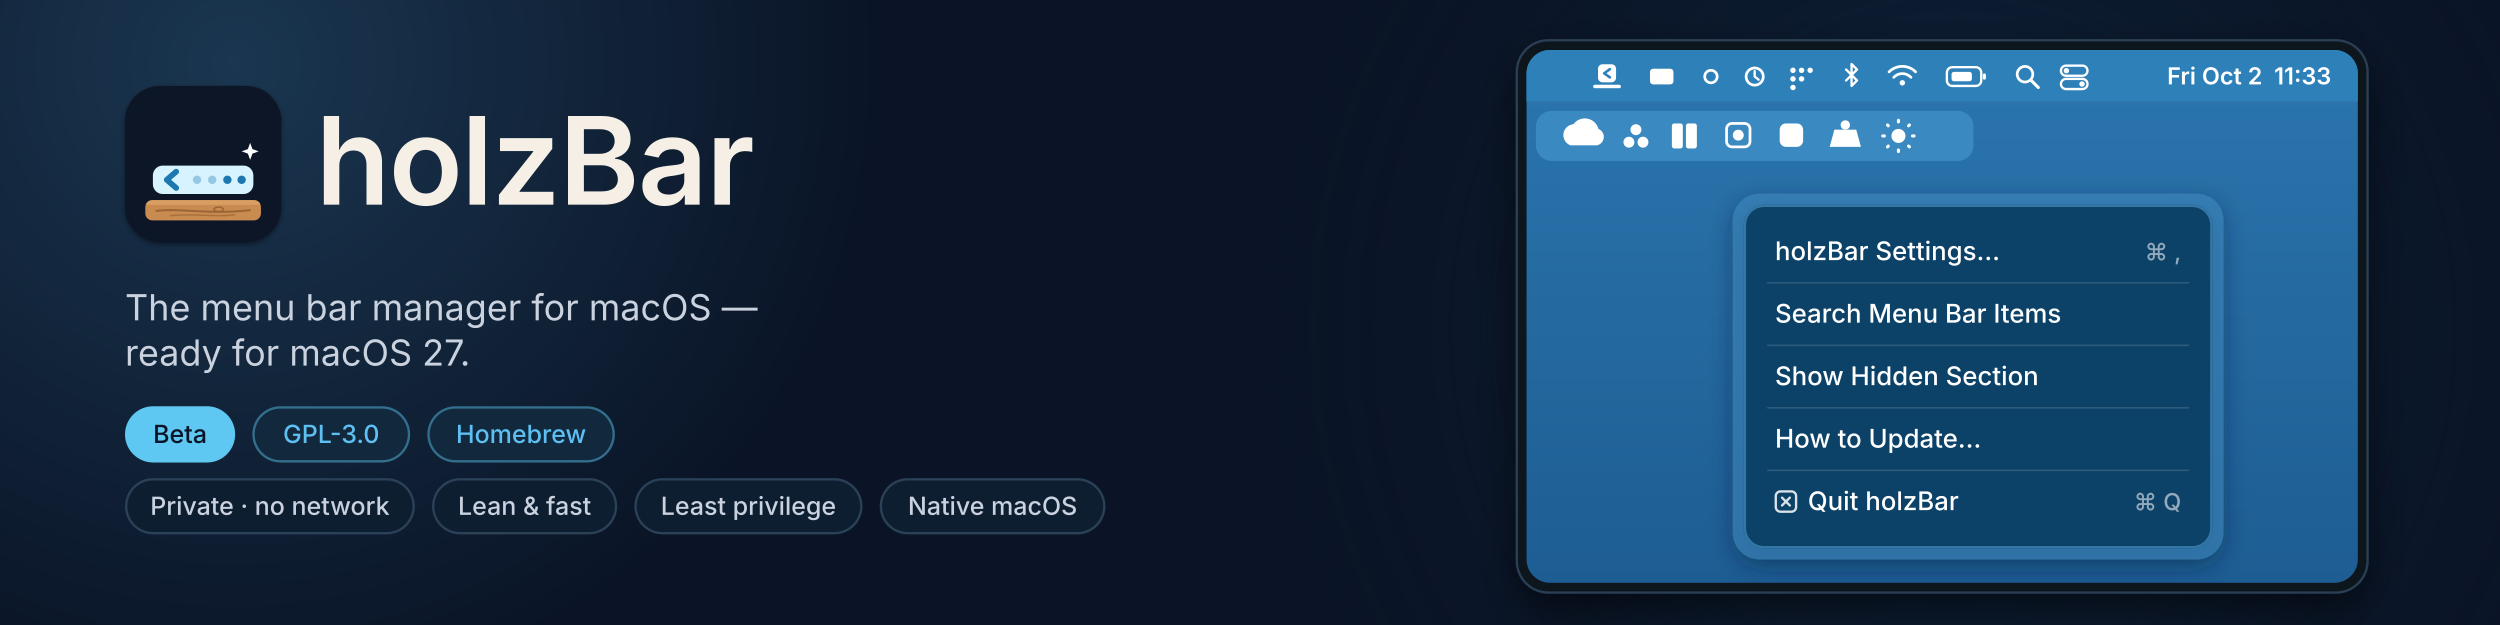
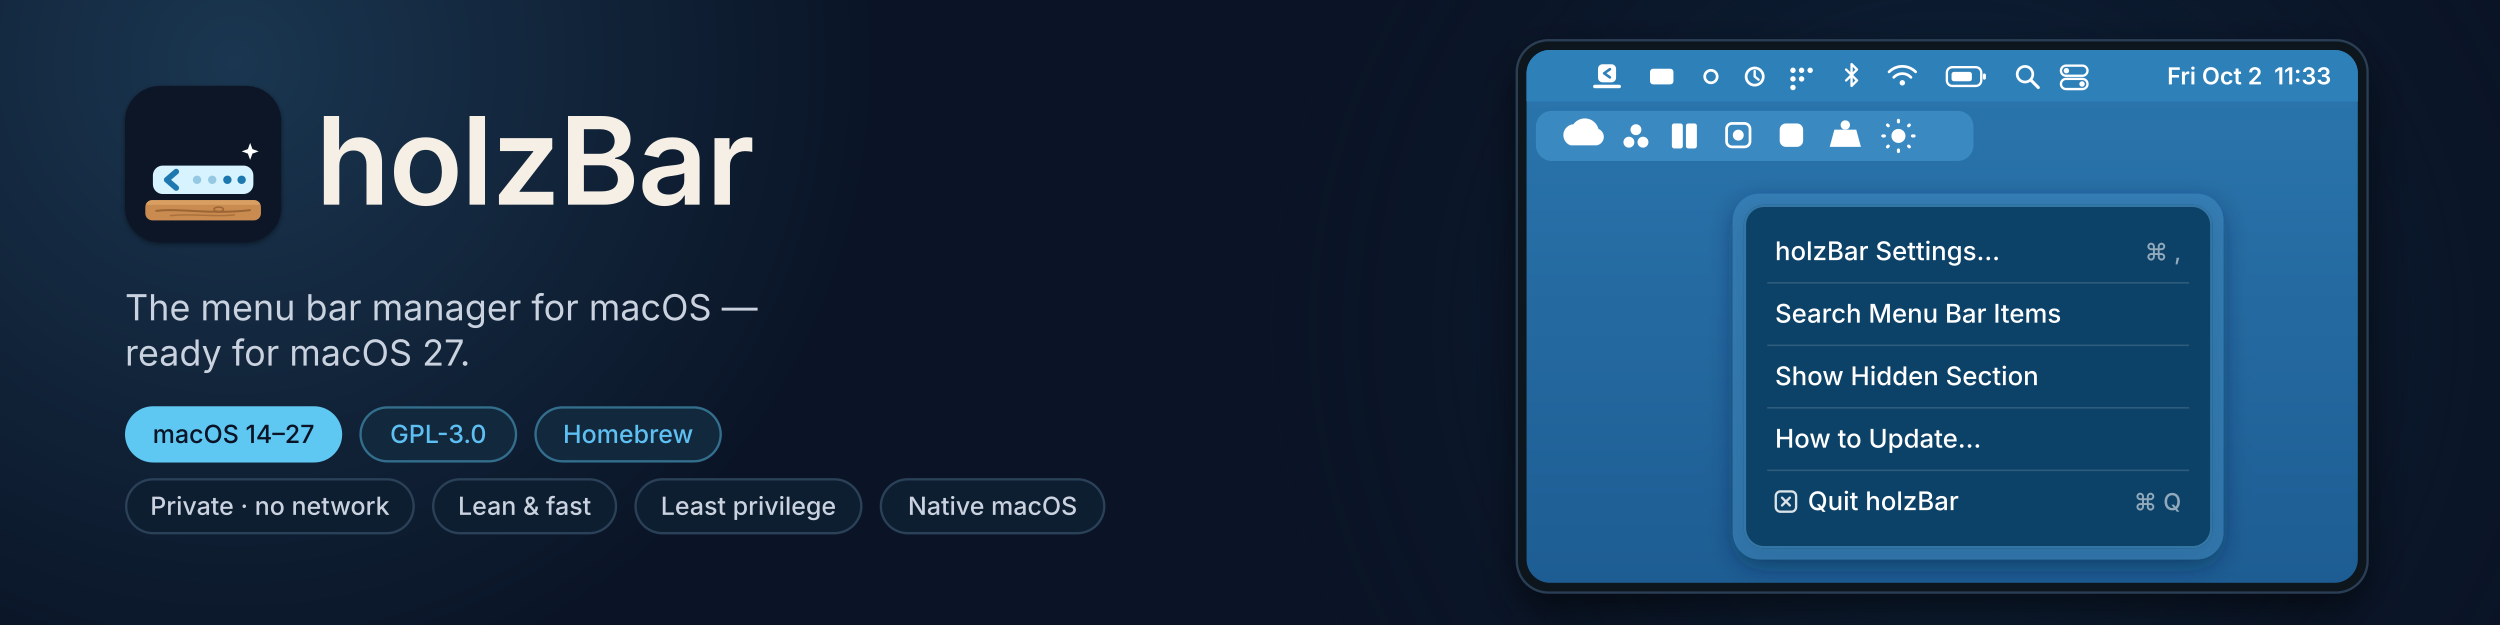
<svg xmlns="http://www.w3.org/2000/svg" viewBox="0 0 3200 800" width="3200" height="800">
  <defs>
    <radialGradient id="glow" cx="300" cy="80" r="1500" gradientUnits="userSpaceOnUse">
      <stop offset="0" stop-color="#1A3650" />
      <stop offset="0.55" stop-color="#0A1426" />
    </radialGradient>
    <radialGradient id="screen-glow" cx="2500" cy="420" r="900" gradientUnits="userSpaceOnUse">
      <stop offset="0" stop-color="#12304D" stop-opacity="0.8" />
      <stop offset="1" stop-color="#0A1426" stop-opacity="0" />
    </radialGradient>
    <linearGradient id="desktop" x1="0" y1="0" x2="0" y2="1">
      <stop offset="0" stop-color="#2B76AE" />
      <stop offset="1" stop-color="#1D5D93" />
    </linearGradient>
    <filter id="shadow" x="-10%" y="-10%" width="120%" height="130%">
      <feDropShadow dx="0" dy="24" stdDeviation="28" flood-color="#000000" flood-opacity="0.55" />
    </filter>
    <filter id="menu-shadow" x="-15%" y="-15%" width="130%" height="135%">
      <feDropShadow dx="0" dy="10" stdDeviation="16" flood-color="#06223A" flood-opacity="0.6" />
    </filter>
    <filter id="tile-shadow" x="-15%" y="-15%" width="130%" height="135%">
      <feDropShadow dx="0" dy="10" stdDeviation="14" flood-color="#000000" flood-opacity="0.45" />
    </filter>
    <clipPath id="screen">
      <rect x="1954" y="64" width="1064" height="682" rx="30" />
    </clipPath>
    <mask id="cut">
      <rect width="40" height="40" fill="#FFFFFF" />
      <path d="M23.5 11 L16.5 16 L23.5 21" fill="none" stroke="#000000" stroke-width="3.2" stroke-linecap="round" stroke-linejoin="round" />
    </mask>
    <style>
   text { font-family: 'Plus Jakarta Sans', 'Inter', 'Helvetica Neue', Arial, sans-serif; }
   .title { font-size: 156px; font-weight: 600; letter-spacing: -2px; }
   .tagline { font-size: 46px; font-weight: 400; }
   .tag { font-size: 32px; font-weight: 500; }
   .item { font-size: 33px; font-weight: 500; fill: #FFFFFF; }
   .key { font-size: 30px; font-weight: 500; fill: #FFFFFF; opacity: 0.55; }
   .clock { font-size: 30px; font-weight: 600; fill: #FFFFFF; }
  </style>
  </defs>
  <rect width="3200" height="800" fill="#0A1426" />
  <rect width="3200" height="800" fill="url(#glow)" />
  <rect width="3200" height="800" fill="url(#screen-glow)" />
  <g filter="url(#tile-shadow)" transform="translate(135.73 85.73) scale(0.24272)">
    <defs>
      <clipPath id="logo-plank">
        <rect x="207" y="702" width="610" height="107" rx="37" />
      </clipPath>
    </defs>
    <rect x="100" y="100" width="824" height="824" rx="185" fill="#0A1426" />
    <rect x="207" y="702" width="610" height="107" rx="37" fill="#C98B4F" />
    <rect x="207" y="702" width="610" height="25" rx="12" fill="#E0A869" opacity="0.7" clip-path="url(#logo-plank)" />
    <g fill="none" stroke="#9B6534" stroke-linecap="round">
      <path d="M265 759 C388 743 545 780 759 755" stroke-width="10.7" />
      <path d="M339 784 C446 772 586 792 677 780" stroke-width="8" opacity="0.7" />
      <ellipse cx="594" cy="751" rx="25" ry="12" stroke-width="8" />
    </g>
    <rect x="247" y="520" width="530" height="150" rx="52" fill="#D6F3FF" />
    <path d="M370 552 L320 595 L370 638" fill="none" stroke="#1C78AE" stroke-width="30" stroke-linecap="round" stroke-linejoin="round" />
    <circle cx="480" cy="595" r="22" fill="#1C78AE" opacity="0.35" />
    <circle cx="560" cy="595" r="22" fill="#1C78AE" opacity="0.35" />
    <circle cx="640" cy="595" r="22" fill="#1C78AE" />
    <circle cx="715" cy="595" r="22" fill="#1C78AE" />
    <path d="M760 400 l12 33 33 12 -33 12 -12 33 -12 -33 -33 -12 33 -12z" fill="#FFFFFF" />
  </g>
  <text x="404" y="262" class="title" fill="#F6EFE6">holzBar</text>
  <text x="160" y="410" class="tagline" fill="#C9D2DE">The menu bar manager for macOS —</text>
  <text x="160" y="468" class="tagline" fill="#C9D2DE">ready for macOS 27.</text>
-   <rect x="160" y="520" width="141" height="72" rx="36" fill="#5EC8F2" />
-   <text x="230.5" y="567" text-anchor="middle" class="tag" fill="#0A1426">Beta</text>
-   <rect x="324.5" y="521.5" width="199" height="69" rx="34.5" fill="#12283D" stroke="#336F8D" stroke-width="3" />
-   <text x="424" y="567" text-anchor="middle" class="tag" fill="#5EC0F2">GPL-3.0</text>
-   <rect x="548.5" y="521.5" width="237" height="69" rx="34.5" fill="#12283D" stroke="#336F8D" stroke-width="3" />
-   <text x="667" y="567" text-anchor="middle" class="tag" fill="#5EC0F2">Homebrew</text>
+   <rect x="160" y="520" width="278" height="72" rx="36" fill="#5EC8F2" />
+   <text x="299" y="567" text-anchor="middle" class="tag" fill="#0A1426">macOS 14–27</text>
+   <rect x="461.5" y="521.5" width="199" height="69" rx="34.5" fill="#12283D" stroke="#336F8D" stroke-width="3" />
+   <text x="561" y="567" text-anchor="middle" class="tag" fill="#5EC0F2">GPL-3.0</text>
+   <rect x="685.5" y="521.5" width="237" height="69" rx="34.5" fill="#12283D" stroke="#336F8D" stroke-width="3" />
+   <text x="804" y="567" text-anchor="middle" class="tag" fill="#5EC0F2">Homebrew</text>
  <rect x="161.5" y="613.5" width="368" height="69" rx="34.5" fill="#0E1E31" stroke="#2A4157" stroke-width="3" />
  <text x="345.5" y="659" text-anchor="middle" class="tag" fill="#C9D2DE">Private · no network</text>
  <rect x="554.5" y="613.5" width="234" height="69" rx="34.5" fill="#0E1E31" stroke="#2A4157" stroke-width="3" />
  <text x="671.5" y="659" text-anchor="middle" class="tag" fill="#C9D2DE">Lean &amp; fast</text>
  <rect x="813.5" y="613.5" width="289" height="69" rx="34.5" fill="#0E1E31" stroke="#2A4157" stroke-width="3" />
  <text x="958" y="659" text-anchor="middle" class="tag" fill="#C9D2DE">Least privilege</text>
  <rect x="1127.5" y="613.5" width="286" height="69" rx="34.5" fill="#0E1E31" stroke="#2A4157" stroke-width="3" />
  <text x="1270.5" y="659" text-anchor="middle" class="tag" fill="#C9D2DE">Native macOS</text>
  <g id="screen-tilt">
    <g filter="url(#shadow)">
      <rect x="1940" y="50" width="1092" height="710" rx="42" fill="#09121D" />
    </g>
    <rect x="1941.5" y="51.5" width="1089" height="707" rx="40.5" fill="none" stroke="#2A3E55" stroke-width="3" />
    <g clip-path="url(#screen)">
      <rect x="1954" y="64" width="1064" height="682" fill="url(#desktop)" />
      <rect x="1954" y="64" width="1064" height="66" fill="#2E80B8" />
      <g fill="#FFFFFF" stroke="#FFFFFF" stroke-linecap="round" stroke-linejoin="round">
        <g transform="translate(2036 77) scale(1.05)" stroke="none">
          <rect x="9" y="5" width="22" height="22" rx="5.5" mask="url(#cut)" />
          <rect x="3" y="30" width="34" height="4.2" rx="2.1" />
        </g>
        <rect x="2112" y="88" width="30" height="20" rx="4" stroke="none" />
        <circle cx="2190" cy="98" r="8" fill="none" stroke-width="3.5" />
        <circle cx="2246" cy="98" r="11" fill="none" stroke-width="3.5" />
        <path d="M2246 91 v7 l5 4" fill="none" stroke-width="3" />
        <g stroke="none">
          <circle cx="2295" cy="90" r="3.5" />
          <circle cx="2306" cy="90" r="3.5" />
          <circle cx="2317" cy="90" r="3.5" />
          <circle cx="2295" cy="101" r="3.5" />
          <circle cx="2306" cy="101" r="3.5" />
          <circle cx="2295" cy="112" r="3.5" />
        </g>
        <path d="M2363 89 l14 14 -7 7 v-28 l7 7 -14 14" fill="none" stroke-width="3" />
        <path d="M2418 92 a24 24 0 0 1 34 0 M2424 99 a15 15 0 0 1 22 0" fill="none" stroke-width="3.5" />
        <circle cx="2435" cy="106" r="3.5" stroke="none" />
        <rect x="2492" y="86" width="44" height="24" rx="7" fill="none" stroke-width="3" />
        <rect x="2498" y="92" width="26" height="12" rx="3" stroke="none" />
        <rect x="2538" y="94" width="4" height="8" rx="2" stroke="none" />
        <circle cx="2592" cy="95" r="10" fill="none" stroke-width="3.5" />
        <path d="M2600 103 l9 9" fill="none" stroke-width="4" />
        <rect x="2638" y="84" width="34" height="13" rx="6.5" fill="none" stroke-width="3" />
        <rect x="2638" y="101" width="34" height="13" rx="6.5" fill="none" stroke-width="3" />
        <circle cx="2645" cy="90.5" r="3.5" stroke="none" />
        <circle cx="2665" cy="107.5" r="3.5" stroke="none" />
      </g>
      <text x="2984" y="108" text-anchor="end" class="clock">Fri Oct 2  11:33</text>
      <rect x="1966" y="142" width="560" height="64" rx="20" fill="#3C8CC3" opacity="0.9" />
      <g fill="#FFFFFF">
        <path d="M2010 186 a14 14 0 0 1 4 -27 a18 18 0 0 1 32 6 a11 11 0 0 1 -2 21z" />
        <circle cx="2094" cy="166" r="7" />
        <circle cx="2085" cy="182" r="7" />
        <circle cx="2103" cy="182" r="7" />
        <rect x="2140" y="158" width="14" height="32" rx="3" />
        <rect x="2158" y="158" width="14" height="32" rx="3" />
        <rect x="2210" y="158" width="30" height="30" rx="7" fill="none" stroke="#FFFFFF" stroke-width="3.5" />
        <circle cx="2225" cy="173" r="7" />
        <rect x="2278" y="158" width="30" height="30" rx="8" />
        <path d="M2342 188 h40 l-6 -22 h-28z" />
        <circle cx="2362" cy="160" r="6" />
        <circle cx="2430" cy="174" r="9" />
        <path d="M2430 156 v-2 M2430 194 v-2 M2412 174 h-2 M2450 174 h-2 M2417 161 l-1 -1 M2444 188 l-1 -1 M2417 187 l-1 1 M2444 160 l-1 1" stroke="#FFFFFF" stroke-width="4" stroke-linecap="round" />
      </g>
      <g filter="url(#menu-shadow)">
        <rect x="2218" y="248" width="628" height="468" rx="34" fill="#3E8BC2" opacity="0.55" />
        <rect x="2232" y="262" width="600" height="440" rx="26" fill="#0B4268" />
      </g>
      <rect x="2233.5" y="263.5" width="597" height="437" rx="24.5" fill="none" stroke="#4E9BD0" stroke-width="3" opacity="0.6" />
      <text x="2272" y="333" class="item">holzBar Settings…</text>
      <text x="2792" y="333" text-anchor="end" class="key">⌘ ,</text>
      <rect x="2262" y="361" width="540" height="2" fill="#FFFFFF" opacity="0.14" />
      <text x="2272" y="413" class="item">Search Menu Bar Items</text>
      <rect x="2262" y="441" width="540" height="2" fill="#FFFFFF" opacity="0.14" />
      <text x="2272" y="493" class="item">Show Hidden Section</text>
      <rect x="2262" y="521" width="540" height="2" fill="#FFFFFF" opacity="0.14" />
      <text x="2272" y="573" class="item">How to Update…</text>
      <rect x="2262" y="601" width="540" height="2" fill="#FFFFFF" opacity="0.14" />
      <rect x="2273" y="629" width="26" height="26" rx="6" fill="none" stroke="#FFFFFF" stroke-width="3" opacity="0.85" />
      <path d="M2281 637 l10 10 M2291 637 l-10 10" stroke="#FFFFFF" stroke-width="3" stroke-linecap="round" opacity="0.85" />
      <text x="2314" y="653" class="item">Quit holzBar</text>
      <text x="2792" y="653" text-anchor="end" class="key">⌘ Q</text>
    </g>
  </g>
</svg>
